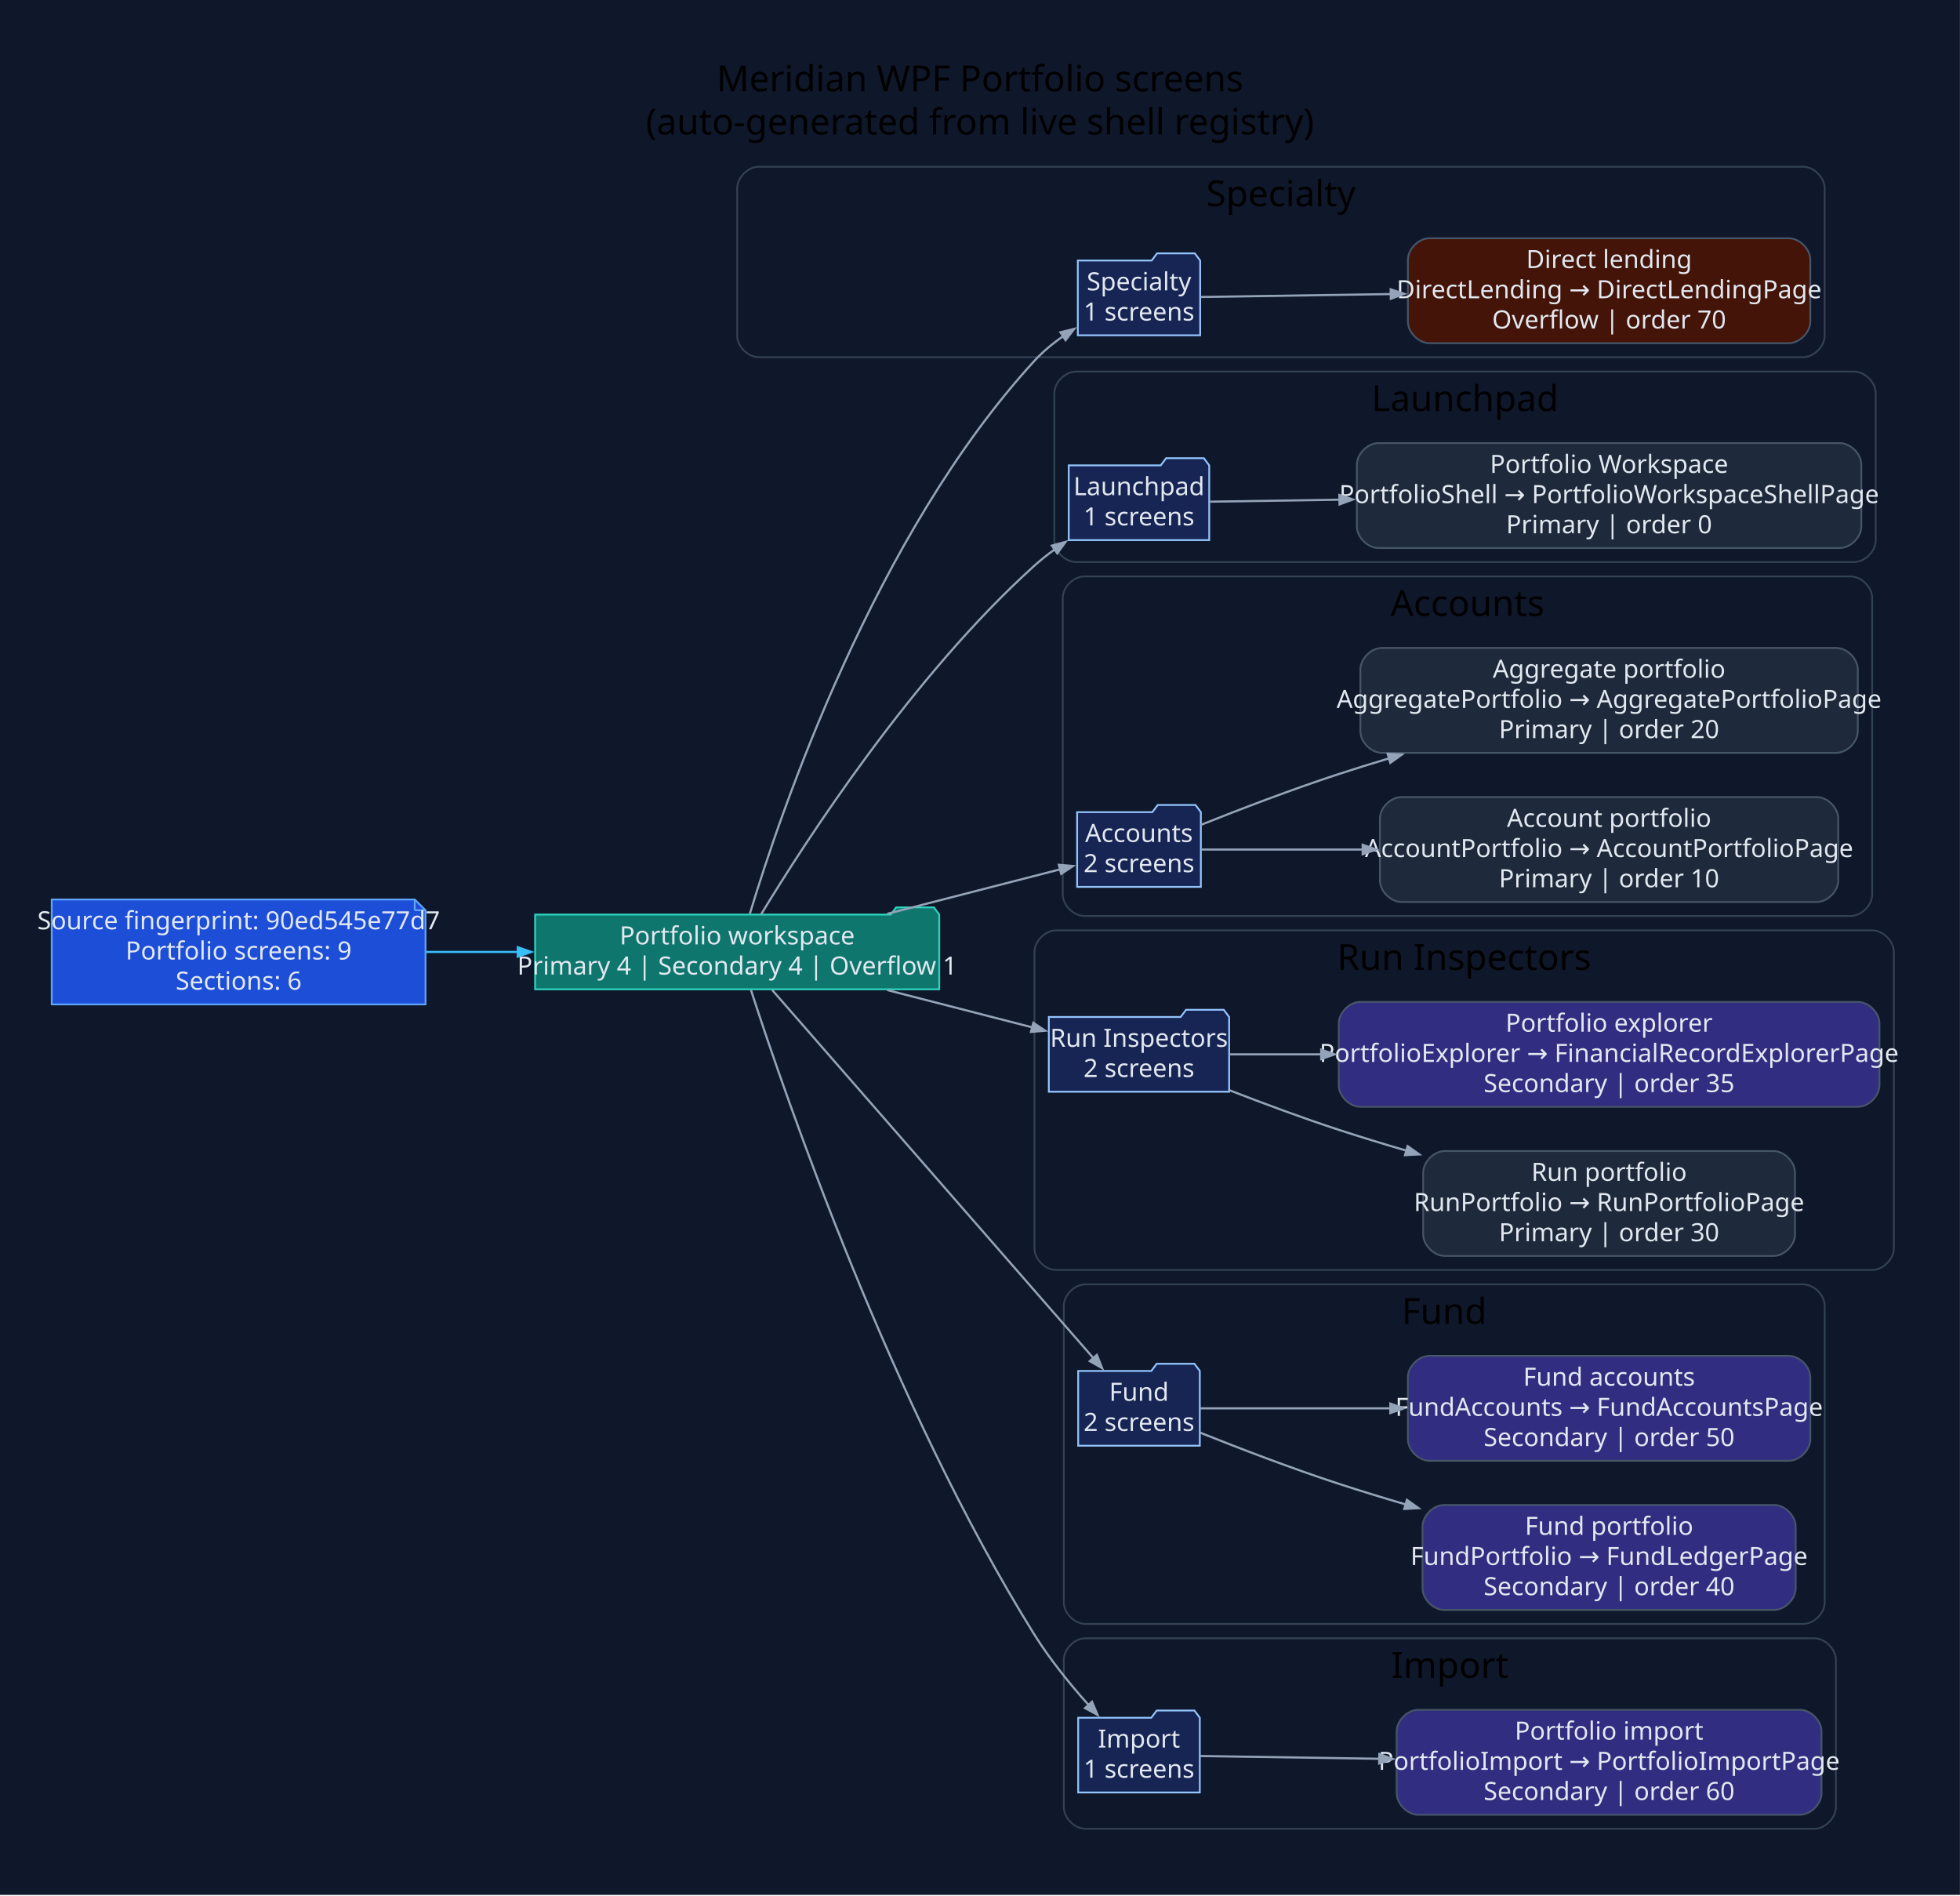
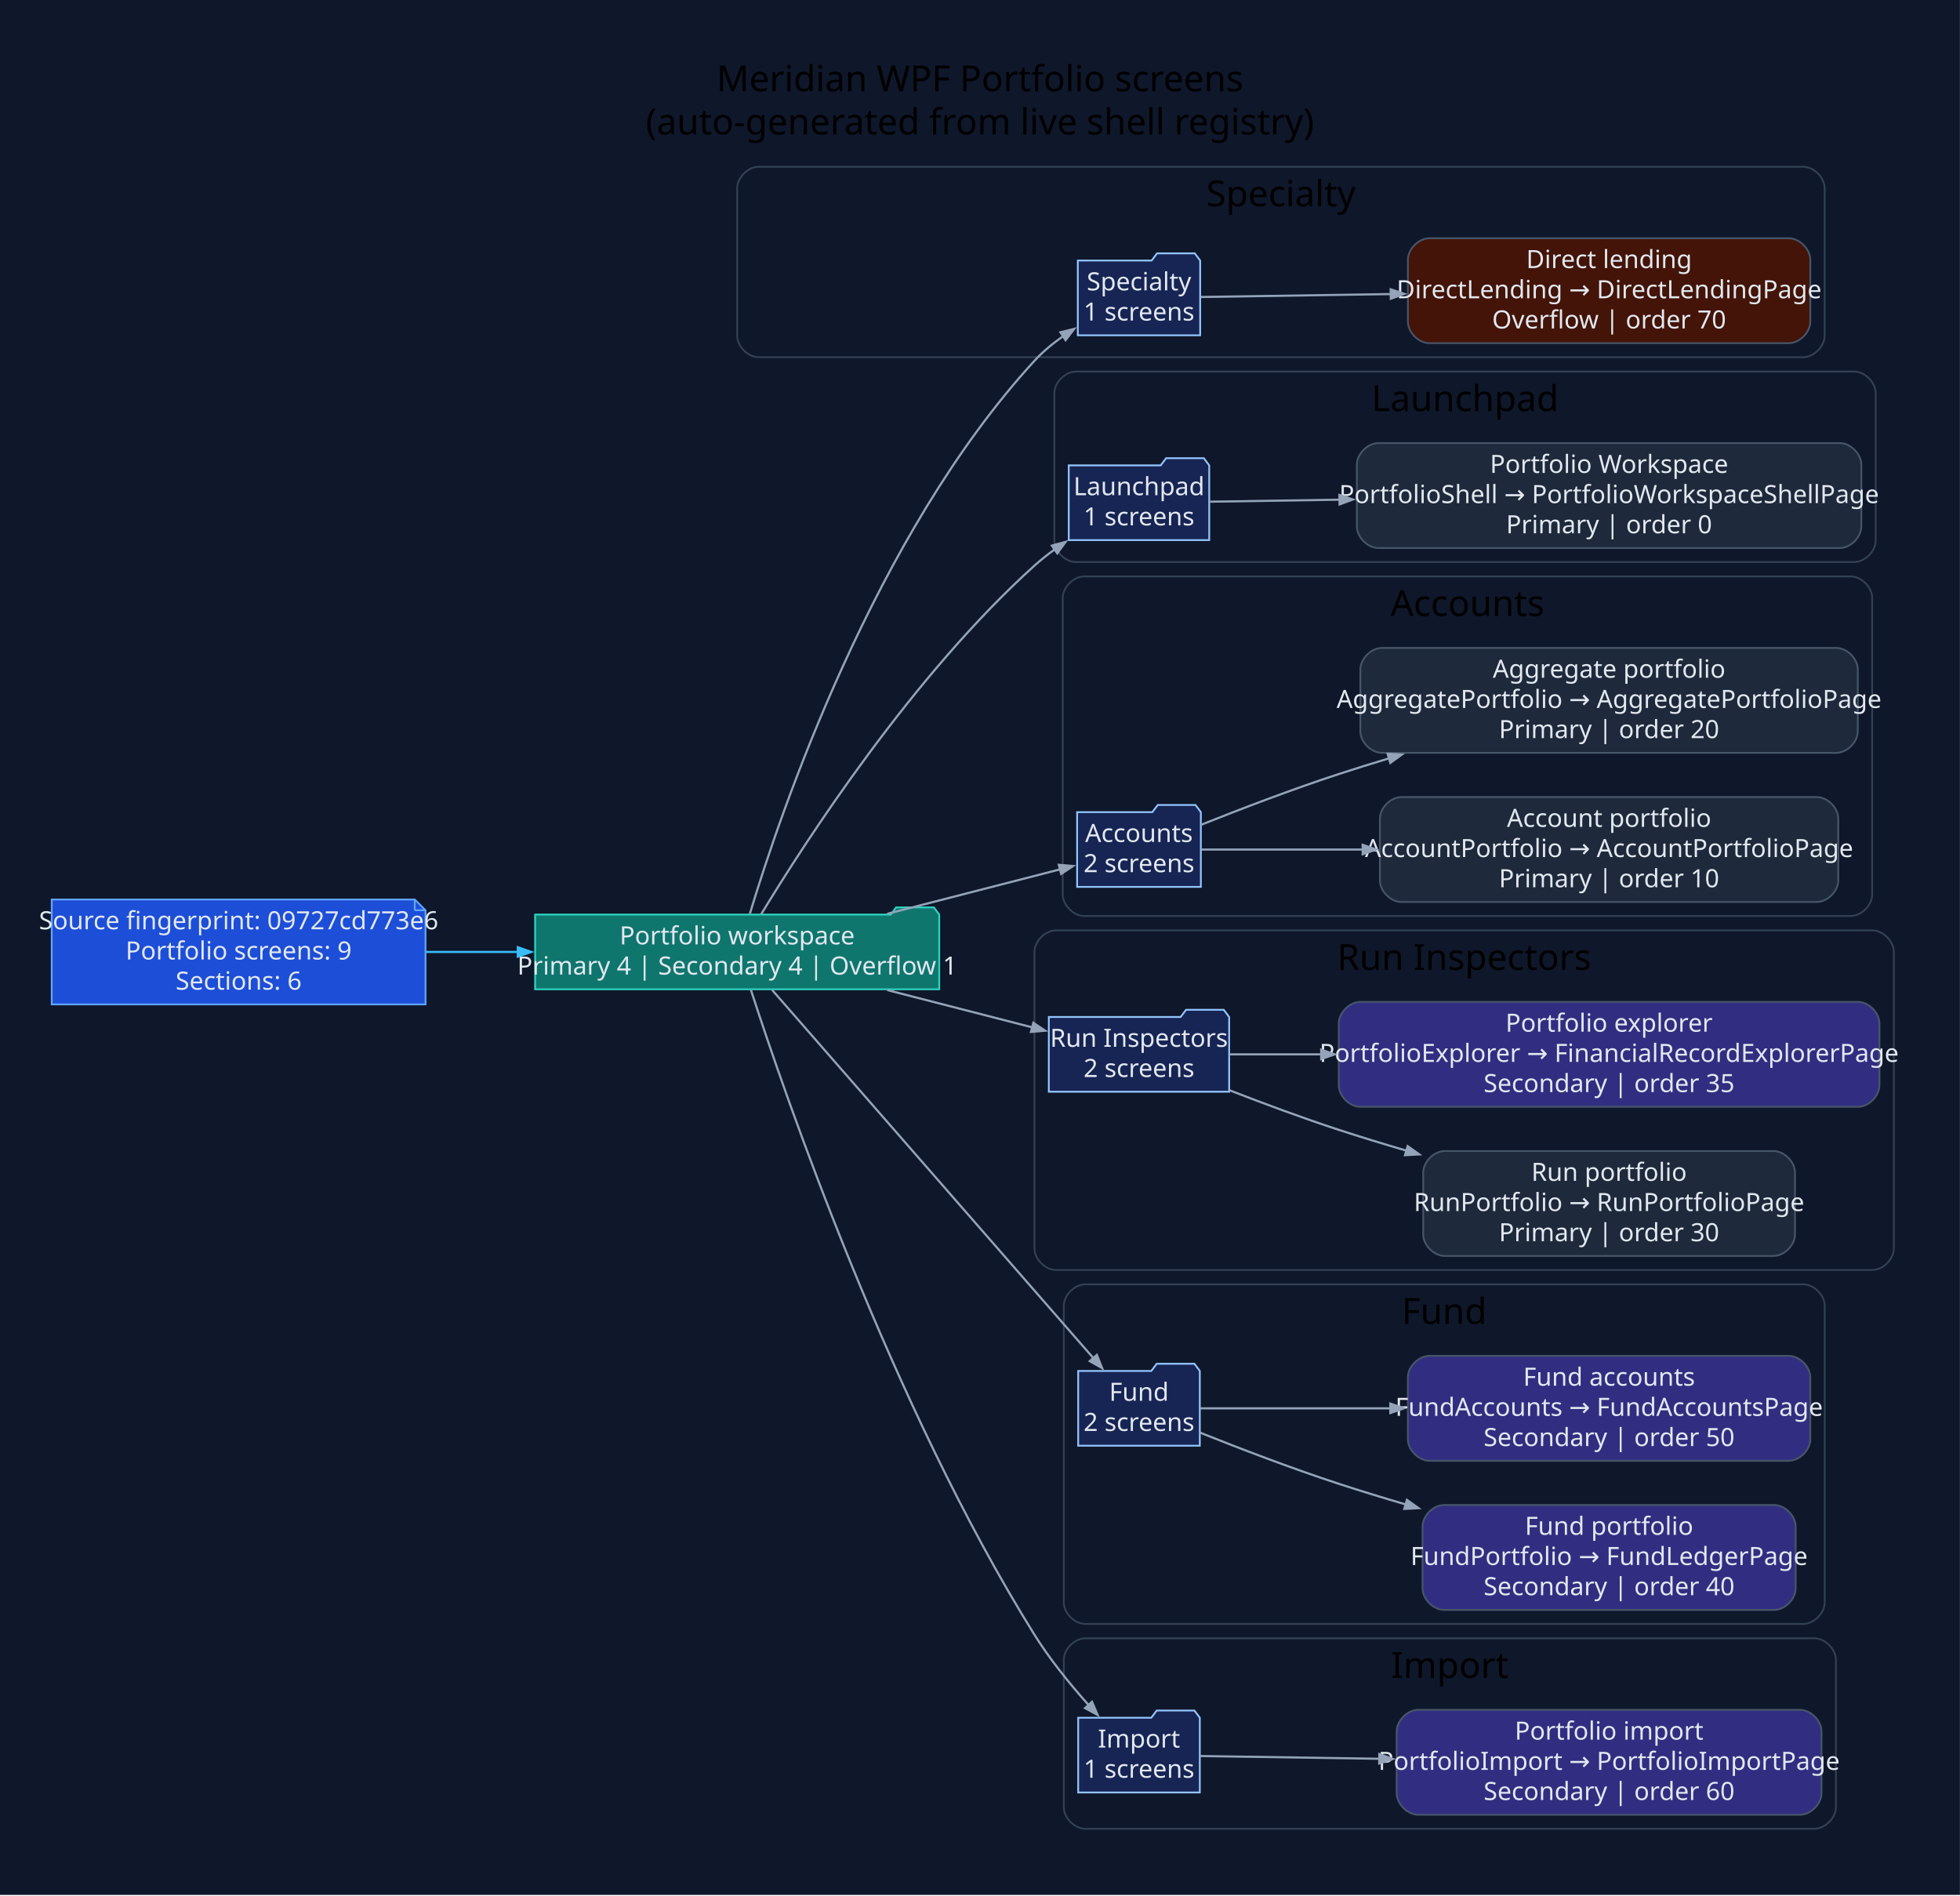
<svg xmlns="http://www.w3.org/2000/svg" width="1091pt" height="1055pt" viewBox="0.00 0.00 1091.00 1055.00">
  <g id="graph0" class="graph" transform="scale(1 1) rotate(0) translate(28.8 1025.8)">
    <polygon fill="#0f172a" stroke="none" points="-28.8,28.8 -28.8,-1025.8 1062.16,-1025.8 1062.16,28.8 -28.8,28.8" />
    <text xml:space="preserve" text-anchor="middle" x="516.68" y="-975" font-family="Segoe UI" font-size="20.00">Meridian WPF Portfolio screens</text>
    <text xml:space="preserve" text-anchor="middle" x="516.68" y="-951" font-family="Segoe UI" font-size="20.00">(auto-generated from live shell registry)</text>
    <g id="clust1" class="cluster">
      <path fill="#0f172a" stroke="#334155" d="M393.54,-827C393.54,-827 974.87,-827 974.87,-827 980.87,-827 986.87,-833 986.87,-839 986.87,-839 986.87,-921 986.87,-921 986.87,-927 980.87,-933 974.87,-933 974.87,-933 393.54,-933 393.54,-933 387.54,-933 381.54,-927 381.54,-921 381.54,-921 381.54,-839 381.54,-839 381.54,-833 387.54,-827 393.54,-827" />
      <text xml:space="preserve" text-anchor="middle" x="684.2" y="-911" font-family="Segoe UI" font-size="20.00">Specialty</text>
    </g>
    <g id="clust2" class="cluster">
      <path fill="#0f172a" stroke="#334155" d="M570.1,-713C570.1,-713 1003.27,-713 1003.27,-713 1009.27,-713 1015.27,-719 1015.27,-725 1015.27,-725 1015.27,-807 1015.27,-807 1015.27,-813 1009.27,-819 1003.27,-819 1003.27,-819 570.1,-819 570.1,-819 564.1,-819 558.1,-813 558.1,-807 558.1,-807 558.1,-725 558.1,-725 558.1,-719 564.1,-713 570.1,-713" />
      <text xml:space="preserve" text-anchor="middle" x="786.69" y="-797" font-family="Segoe UI" font-size="20.00">Launchpad</text>
    </g>
    <g id="clust3" class="cluster">
      <path fill="#0f172a" stroke="#334155" d="M574.76,-516C574.76,-516 1001.31,-516 1001.31,-516 1007.31,-516 1013.31,-522 1013.31,-528 1013.31,-528 1013.31,-693 1013.31,-693 1013.31,-699 1007.31,-705 1001.31,-705 1001.31,-705 574.76,-705 574.76,-705 568.76,-705 562.76,-699 562.76,-693 562.76,-693 562.76,-528 562.76,-528 562.76,-522 568.76,-516 574.76,-516" />
      <text xml:space="preserve" text-anchor="middle" x="788.04" y="-683" font-family="Segoe UI" font-size="20.00">Accounts</text>
    </g>
    <g id="clust4" class="cluster">
      <path fill="#0f172a" stroke="#334155" d="M559.01,-319C559.01,-319 1013.36,-319 1013.36,-319 1019.36,-319 1025.36,-325 1025.36,-331 1025.36,-331 1025.36,-496 1025.36,-496 1025.36,-502 1019.36,-508 1013.36,-508 1013.36,-508 559.01,-508 559.01,-508 553.01,-508 547.01,-502 547.01,-496 547.01,-496 547.01,-331 547.01,-331 547.01,-325 553.01,-319 559.01,-319" />
      <text xml:space="preserve" text-anchor="middle" x="786.19" y="-486" font-family="Segoe UI" font-size="20.00">Run Inspectors</text>
    </g>
    <g id="clust5" class="cluster">
      <path fill="#0f172a" stroke="#334155" d="M575.35,-122C575.35,-122 974.89,-122 974.89,-122 980.89,-122 986.89,-128 986.89,-134 986.89,-134 986.89,-299 986.89,-299 986.89,-305 980.89,-311 974.89,-311 974.89,-311 575.35,-311 575.35,-311 569.35,-311 563.35,-305 563.35,-299 563.35,-299 563.35,-134 563.35,-134 563.35,-128 569.35,-122 575.35,-122" />
      <text xml:space="preserve" text-anchor="middle" x="775.12" y="-289" font-family="Segoe UI" font-size="20.00">Fund</text>
    </g>
    <g id="clust6" class="cluster">
      <path fill="#0f172a" stroke="#334155" d="M575.35,-8C575.35,-8 981.11,-8 981.11,-8 987.11,-8 993.11,-14 993.11,-20 993.11,-20 993.11,-102 993.11,-102 993.11,-108 987.11,-114 981.11,-114 981.11,-114 575.35,-114 575.35,-114 569.35,-114 563.35,-108 563.35,-102 563.35,-102 563.35,-20 563.35,-20 563.35,-14 569.35,-8 575.35,-8" />
      <text xml:space="preserve" text-anchor="middle" x="778.23" y="-92" font-family="Segoe UI" font-size="20.00">Import</text>
    </g>
    <g id="node1" class="node">
      <polygon fill="#1d4ed8" stroke="#60a5fa" points="202.06,-525.2 0,-525.2 0,-466.8 208.06,-466.8 208.06,-519.2 202.06,-525.2" />
      <polyline fill="none" stroke="#60a5fa" points="202.06,-525.2 202.06,-519.2" />
      <polyline fill="none" stroke="#60a5fa" points="208.06,-519.2 202.06,-519.2" />
-       <text xml:space="preserve" text-anchor="middle" x="104.03" y="-508.6" font-family="Segoe UI" font-size="14.00" fill="#e2e8f0">Source fingerprint: 90ed545e77d7</text>
+       <text xml:space="preserve" text-anchor="middle" x="104.03" y="-508.6" font-family="Segoe UI" font-size="14.00" fill="#e2e8f0">Source fingerprint: 09727cd773e6</text>
      <text xml:space="preserve" text-anchor="middle" x="104.03" y="-491.8" font-family="Segoe UI" font-size="14.00" fill="#e2e8f0">Portfolio screens: 9</text>
      <text xml:space="preserve" text-anchor="middle" x="104.03" y="-475" font-family="Segoe UI" font-size="14.00" fill="#e2e8f0">Sections: 6</text>
    </g>
    <g id="node2" class="node">
      <polygon fill="#0f766e" stroke="#2dd4bf" points="494.01,-516.8 491.01,-520.8 470.01,-520.8 467.01,-516.8 269.06,-516.8 269.06,-475.2 494.01,-475.2 494.01,-516.8" />
      <text xml:space="preserve" text-anchor="middle" x="381.54" y="-500.2" font-family="Segoe UI" font-size="14.00" fill="#e2e8f0">Portfolio workspace</text>
      <text xml:space="preserve" text-anchor="middle" x="381.54" y="-483.4" font-family="Segoe UI" font-size="14.00" fill="#e2e8f0">Primary 4 | Secondary 4 | Overflow 1</text>
    </g>
    <g id="edge1" class="edge">
      <path fill="none" stroke="#38bdf8" stroke-width="1.2" d="M208.4,-496C225.18,-496 242.68,-496 259.82,-496" />
      <polygon fill="#38bdf8" stroke="#38bdf8" stroke-width="1.2" points="259.43,-498.63 266.93,-496 259.43,-493.38 259.43,-498.63" />
    </g>
    <g id="node3" class="node">
      <polygon fill="#172554" stroke="#93c5fd" points="639.25,-880.8 636.25,-884.8 615.25,-884.8 612.25,-880.8 571.15,-880.8 571.15,-839.2 639.25,-839.2 639.25,-880.8" />
      <text xml:space="preserve" text-anchor="middle" x="605.2" y="-864.2" font-family="Segoe UI" font-size="14.00" fill="#e2e8f0">Specialty</text>
      <text xml:space="preserve" text-anchor="middle" x="605.2" y="-847.4" font-family="Segoe UI" font-size="14.00" fill="#e2e8f0">1 screens</text>
    </g>
    <g id="edge2" class="edge">
      <path fill="none" stroke="#94a3b8" stroke-width="1.2" d="M388.6,-517.25C405.51,-573.36 457.84,-727.85 547.01,-825 551.71,-830.13 557.34,-834.77 563.2,-838.87" />
      <polygon fill="#94a3b8" stroke="#94a3b8" stroke-width="1.2" points="561.46,-840.87 569.17,-842.78 564.33,-836.47 561.46,-840.87" />
    </g>
    <g id="node5" class="node">
      <polygon fill="#172554" stroke="#93c5fd" points="644.29,-766.8 641.29,-770.8 620.29,-770.8 617.29,-766.8 566.1,-766.8 566.1,-725.2 644.29,-725.2 644.29,-766.8" />
      <text xml:space="preserve" text-anchor="middle" x="605.2" y="-750.2" font-family="Segoe UI" font-size="14.00" fill="#e2e8f0">Launchpad</text>
      <text xml:space="preserve" text-anchor="middle" x="605.2" y="-733.4" font-family="Segoe UI" font-size="14.00" fill="#e2e8f0">1 screens</text>
    </g>
    <g id="edge4" class="edge">
      <path fill="none" stroke="#94a3b8" stroke-width="1.2" d="M394.89,-516.98C419.75,-557.97 479.28,-649.96 547.01,-711 550.49,-714.13 554.28,-717.15 558.21,-720" />
      <polygon fill="#94a3b8" stroke="#94a3b8" stroke-width="1.2" points="556.72,-722.16 564.39,-724.25 559.7,-717.84 556.72,-722.16" />
    </g>
    <g id="node7" class="node">
      <polygon fill="#172554" stroke="#93c5fd" points="639.64,-573.8 636.64,-577.8 615.64,-577.8 612.64,-573.8 570.76,-573.8 570.76,-532.2 639.64,-532.2 639.64,-573.8" />
      <text xml:space="preserve" text-anchor="middle" x="605.2" y="-557.2" font-family="Segoe UI" font-size="14.00" fill="#e2e8f0">Accounts</text>
      <text xml:space="preserve" text-anchor="middle" x="605.2" y="-540.4" font-family="Segoe UI" font-size="14.00" fill="#e2e8f0">2 screens</text>
    </g>
    <g id="edge6" class="edge">
      <path fill="none" stroke="#94a3b8" stroke-width="1.2" d="M465.07,-517.22C497.81,-525.64 534.07,-534.97 561.37,-541.99" />
      <polygon fill="#94a3b8" stroke="#94a3b8" stroke-width="1.2" points="560.58,-544.5 568.5,-543.82 561.89,-539.41 560.58,-544.5" />
    </g>
    <g id="node10" class="node">
      <polygon fill="#172554" stroke="#93c5fd" points="655.39,-459.8 652.39,-463.8 631.39,-463.8 628.39,-459.8 555.01,-459.8 555.01,-418.2 655.39,-418.2 655.39,-459.8" />
      <text xml:space="preserve" text-anchor="middle" x="605.2" y="-443.2" font-family="Segoe UI" font-size="14.00" fill="#e2e8f0">Run Inspectors</text>
      <text xml:space="preserve" text-anchor="middle" x="605.2" y="-426.4" font-family="Segoe UI" font-size="14.00" fill="#e2e8f0">2 screens</text>
    </g>
    <g id="edge9" class="edge">
      <path fill="none" stroke="#94a3b8" stroke-width="1.2" d="M465.07,-474.78C491.93,-467.87 521.17,-460.35 545.87,-454" />
      <polygon fill="#94a3b8" stroke="#94a3b8" stroke-width="1.2" points="546.39,-456.58 553,-452.17 545.08,-451.49 546.39,-456.58" />
    </g>
    <g id="node13" class="node">
      <polygon fill="#172554" stroke="#93c5fd" points="639.05,-262.8 636.05,-266.8 615.05,-266.8 612.05,-262.8 571.35,-262.8 571.35,-221.2 639.05,-221.2 639.05,-262.8" />
      <text xml:space="preserve" text-anchor="middle" x="605.2" y="-246.2" font-family="Segoe UI" font-size="14.00" fill="#e2e8f0">Fund</text>
      <text xml:space="preserve" text-anchor="middle" x="605.2" y="-229.4" font-family="Segoe UI" font-size="14.00" fill="#e2e8f0">2 screens</text>
    </g>
    <g id="edge12" class="edge">
      <path fill="none" stroke="#94a3b8" stroke-width="1.2" d="M401.05,-474.78C441,-429 535.27,-320.98 579.93,-269.81" />
      <polygon fill="#94a3b8" stroke="#94a3b8" stroke-width="1.2" points="581.74,-271.73 584.69,-264.35 577.79,-268.27 581.74,-271.73" />
    </g>
    <g id="node16" class="node">
      <polygon fill="#172554" stroke="#93c5fd" points="639.05,-69.8 636.05,-73.8 615.05,-73.8 612.05,-69.8 571.35,-69.8 571.35,-28.2 639.05,-28.2 639.05,-69.8" />
      <text xml:space="preserve" text-anchor="middle" x="605.2" y="-53.2" font-family="Segoe UI" font-size="14.00" fill="#e2e8f0">Import</text>
      <text xml:space="preserve" text-anchor="middle" x="605.2" y="-36.4" font-family="Segoe UI" font-size="14.00" fill="#e2e8f0">1 screens</text>
    </g>
    <g id="edge15" class="edge">
      <path fill="none" stroke="#94a3b8" stroke-width="1.2" d="M389.23,-474.74C408.48,-415.27 467.71,-243.19 547.01,-116 555.59,-102.24 566.87,-88.39 577.14,-76.88" />
      <polygon fill="#94a3b8" stroke="#94a3b8" stroke-width="1.2" points="579.04,-78.7 582.15,-71.38 575.16,-75.16 579.04,-78.7" />
    </g>
    <g id="node4" class="node">
      <path fill="#431407" stroke="#475569" d="M966.87,-893.2C966.87,-893.2 766.88,-893.2 766.88,-893.2 760.88,-893.2 754.88,-887.2 754.88,-881.2 754.88,-881.2 754.88,-846.8 754.88,-846.8 754.88,-840.8 760.88,-834.8 766.88,-834.8 766.88,-834.8 966.87,-834.8 966.87,-834.8 972.87,-834.8 978.87,-840.8 978.87,-846.8 978.87,-846.8 978.87,-881.2 978.87,-881.2 978.87,-887.2 972.87,-893.2 966.87,-893.2" />
      <text xml:space="preserve" text-anchor="middle" x="866.87" y="-876.6" font-family="Segoe UI" font-size="14.00" fill="#e2e8f0">Direct lending</text>
      <text xml:space="preserve" text-anchor="middle" x="866.87" y="-859.8" font-family="Segoe UI" font-size="14.00" fill="#e2e8f0">DirectLending → DirectLendingPage</text>
      <text xml:space="preserve" text-anchor="middle" x="866.87" y="-843" font-family="Segoe UI" font-size="14.00" fill="#e2e8f0">Overflow | order 70</text>
    </g>
    <g id="edge3" class="edge">
      <path fill="none" stroke="#94a3b8" stroke-width="1.2" d="M639.61,-860.51C666.69,-860.93 706.58,-861.55 745.36,-862.14" />
      <polygon fill="#94a3b8" stroke="#94a3b8" stroke-width="1.2" points="745.3,-864.77 752.84,-862.26 745.38,-859.52 745.3,-864.77" />
    </g>
    <g id="node6" class="node">
      <path fill="#1e293b" stroke="#475569" d="M995.27,-779.2C995.27,-779.2 738.48,-779.2 738.48,-779.2 732.48,-779.2 726.48,-773.2 726.48,-767.2 726.48,-767.2 726.48,-732.8 726.48,-732.8 726.48,-726.8 732.48,-720.8 738.48,-720.8 738.48,-720.8 995.27,-720.8 995.27,-720.8 1001.27,-720.8 1007.27,-726.8 1007.27,-732.8 1007.27,-732.8 1007.27,-767.2 1007.27,-767.2 1007.27,-773.2 1001.27,-779.2 995.27,-779.2" />
      <text xml:space="preserve" text-anchor="middle" x="866.87" y="-762.6" font-family="Segoe UI" font-size="14.00" fill="#e2e8f0">Portfolio Workspace</text>
      <text xml:space="preserve" text-anchor="middle" x="866.87" y="-745.8" font-family="Segoe UI" font-size="14.00" fill="#e2e8f0">PortfolioShell → PortfolioWorkspaceShellPage</text>
      <text xml:space="preserve" text-anchor="middle" x="866.87" y="-729" font-family="Segoe UI" font-size="14.00" fill="#e2e8f0">Primary | order 0</text>
    </g>
    <g id="edge5" class="edge">
      <path fill="none" stroke="#94a3b8" stroke-width="1.2" d="M644.79,-746.59C664.66,-746.9 690.29,-747.3 717.01,-747.71" />
      <polygon fill="#94a3b8" stroke="#94a3b8" stroke-width="1.2" points="716.76,-750.33 724.3,-747.82 716.84,-745.08 716.76,-750.33" />
    </g>
    <g id="node8" class="node">
      <path fill="#1e293b" stroke="#475569" d="M982.44,-582.2C982.44,-582.2 751.31,-582.2 751.31,-582.2 745.31,-582.2 739.31,-576.2 739.31,-570.2 739.31,-570.2 739.31,-535.8 739.31,-535.8 739.31,-529.8 745.31,-523.8 751.31,-523.8 751.31,-523.8 982.44,-523.8 982.44,-523.8 988.44,-523.8 994.44,-529.8 994.44,-535.8 994.44,-535.8 994.44,-570.2 994.44,-570.2 994.44,-576.2 988.44,-582.2 982.44,-582.2" />
      <text xml:space="preserve" text-anchor="middle" x="866.87" y="-565.6" font-family="Segoe UI" font-size="14.00" fill="#e2e8f0">Account portfolio</text>
      <text xml:space="preserve" text-anchor="middle" x="866.87" y="-548.8" font-family="Segoe UI" font-size="14.00" fill="#e2e8f0">AccountPortfolio → AccountPortfolioPage</text>
      <text xml:space="preserve" text-anchor="middle" x="866.87" y="-532" font-family="Segoe UI" font-size="14.00" fill="#e2e8f0">Primary | order 10</text>
    </g>
    <g id="edge7" class="edge">
      <path fill="none" stroke="#94a3b8" stroke-width="1.2" d="M639.88,-553C663.37,-553 696.42,-553 730.01,-553" />
      <polygon fill="#94a3b8" stroke="#94a3b8" stroke-width="1.2" points="729.71,-555.63 737.21,-553 729.71,-550.38 729.71,-555.63" />
    </g>
    <g id="node9" class="node">
      <path fill="#1e293b" stroke="#475569" d="M993.31,-665.2C993.31,-665.2 740.43,-665.2 740.43,-665.2 734.43,-665.2 728.43,-659.2 728.43,-653.2 728.43,-653.2 728.43,-618.8 728.43,-618.8 728.43,-612.8 734.43,-606.8 740.43,-606.8 740.43,-606.8 993.31,-606.8 993.31,-606.8 999.31,-606.8 1005.31,-612.8 1005.31,-618.8 1005.31,-618.8 1005.31,-653.2 1005.31,-653.2 1005.31,-659.2 999.31,-665.2 993.31,-665.2" />
      <text xml:space="preserve" text-anchor="middle" x="866.87" y="-648.6" font-family="Segoe UI" font-size="14.00" fill="#e2e8f0">Aggregate portfolio</text>
      <text xml:space="preserve" text-anchor="middle" x="866.87" y="-631.8" font-family="Segoe UI" font-size="14.00" fill="#e2e8f0">AggregatePortfolio → AggregatePortfolioPage</text>
      <text xml:space="preserve" text-anchor="middle" x="866.87" y="-615" font-family="Segoe UI" font-size="14.00" fill="#e2e8f0">Primary | order 20</text>
    </g>
    <g id="edge8" class="edge">
      <path fill="none" stroke="#94a3b8" stroke-width="1.2" d="M639.65,-566.72C661.34,-575.37 690.31,-586.48 716.39,-595 725.49,-597.98 734.96,-600.92 744.5,-603.78" />
      <polygon fill="#94a3b8" stroke="#94a3b8" stroke-width="1.2" points="743.61,-606.25 751.55,-605.86 745.1,-601.22 743.61,-606.25" />
    </g>
    <g id="node11" class="node">
      <path fill="#1e293b" stroke="#475569" d="M958.35,-385.2C958.35,-385.2 775.4,-385.2 775.4,-385.2 769.4,-385.2 763.4,-379.2 763.4,-373.2 763.4,-373.2 763.4,-338.8 763.4,-338.8 763.4,-332.8 769.4,-326.8 775.4,-326.8 775.4,-326.8 958.35,-326.8 958.35,-326.8 964.35,-326.8 970.35,-332.8 970.35,-338.8 970.35,-338.8 970.35,-373.2 970.35,-373.2 970.35,-379.2 964.35,-385.2 958.35,-385.2" />
      <text xml:space="preserve" text-anchor="middle" x="866.87" y="-368.6" font-family="Segoe UI" font-size="14.00" fill="#e2e8f0">Run portfolio</text>
      <text xml:space="preserve" text-anchor="middle" x="866.87" y="-351.8" font-family="Segoe UI" font-size="14.00" fill="#e2e8f0">RunPortfolio → RunPortfolioPage</text>
      <text xml:space="preserve" text-anchor="middle" x="866.87" y="-335" font-family="Segoe UI" font-size="14.00" fill="#e2e8f0">Primary | order 30</text>
    </g>
    <g id="edge10" class="edge">
      <path fill="none" stroke="#94a3b8" stroke-width="1.2" d="M655.75,-418.95C674.59,-411.63 696.34,-403.55 716.39,-397 728.54,-393.03 741.34,-389.11 754.12,-385.38" />
      <polygon fill="#94a3b8" stroke="#94a3b8" stroke-width="1.2" points="754.74,-387.93 761.21,-383.33 753.28,-382.89 754.74,-387.93" />
    </g>
    <g id="node12" class="node">
      <path fill="#312e81" stroke="#475569" d="M1005.36,-468.2C1005.36,-468.2 728.39,-468.2 728.39,-468.2 722.39,-468.2 716.39,-462.2 716.39,-456.2 716.39,-456.2 716.39,-421.8 716.39,-421.8 716.39,-415.8 722.39,-409.8 728.39,-409.8 728.39,-409.8 1005.36,-409.8 1005.36,-409.8 1011.36,-409.8 1017.36,-415.8 1017.36,-421.8 1017.36,-421.8 1017.36,-456.2 1017.36,-456.2 1017.36,-462.2 1011.36,-468.2 1005.36,-468.2" />
      <text xml:space="preserve" text-anchor="middle" x="866.87" y="-451.6" font-family="Segoe UI" font-size="14.00" fill="#e2e8f0">Portfolio explorer</text>
      <text xml:space="preserve" text-anchor="middle" x="866.87" y="-434.8" font-family="Segoe UI" font-size="14.00" fill="#e2e8f0">PortfolioExplorer → FinancialRecordExplorerPage</text>
      <text xml:space="preserve" text-anchor="middle" x="866.87" y="-418" font-family="Segoe UI" font-size="14.00" fill="#e2e8f0">Secondary | order 35</text>
    </g>
    <g id="edge11" class="edge">
      <path fill="none" stroke="#94a3b8" stroke-width="1.2" d="M655.65,-439C670.83,-439 688.42,-439 706.84,-439" />
      <polygon fill="#94a3b8" stroke="#94a3b8" stroke-width="1.2" points="706.62,-441.63 714.12,-439 706.62,-436.38 706.62,-441.63" />
    </g>
    <g id="node14" class="node">
      <path fill="#312e81" stroke="#475569" d="M958.73,-188.2C958.73,-188.2 775.02,-188.2 775.02,-188.2 769.02,-188.2 763.02,-182.2 763.02,-176.2 763.02,-176.2 763.02,-141.8 763.02,-141.8 763.02,-135.8 769.02,-129.8 775.02,-129.8 775.02,-129.8 958.73,-129.8 958.73,-129.8 964.73,-129.8 970.73,-135.8 970.73,-141.8 970.73,-141.8 970.73,-176.2 970.73,-176.2 970.73,-182.2 964.73,-188.2 958.73,-188.2" />
      <text xml:space="preserve" text-anchor="middle" x="866.87" y="-171.6" font-family="Segoe UI" font-size="14.00" fill="#e2e8f0">Fund portfolio</text>
      <text xml:space="preserve" text-anchor="middle" x="866.87" y="-154.8" font-family="Segoe UI" font-size="14.00" fill="#e2e8f0">FundPortfolio → FundLedgerPage</text>
      <text xml:space="preserve" text-anchor="middle" x="866.87" y="-138" font-family="Segoe UI" font-size="14.00" fill="#e2e8f0">Secondary | order 40</text>
    </g>
    <g id="edge13" class="edge">
      <path fill="none" stroke="#94a3b8" stroke-width="1.2" d="M639.17,-228.48C660.91,-219.8 690.12,-208.59 716.39,-200 728.44,-196.06 741.12,-192.18 753.79,-188.47" />
      <polygon fill="#94a3b8" stroke="#94a3b8" stroke-width="1.2" points="754.34,-191.05 760.81,-186.44 752.87,-186.01 754.34,-191.05" />
    </g>
    <g id="node15" class="node">
      <path fill="#312e81" stroke="#475569" d="M966.89,-271.2C966.89,-271.2 766.85,-271.2 766.85,-271.2 760.85,-271.2 754.85,-265.2 754.85,-259.2 754.85,-259.2 754.85,-224.8 754.85,-224.8 754.85,-218.8 760.85,-212.8 766.85,-212.8 766.85,-212.8 966.89,-212.8 966.89,-212.8 972.89,-212.8 978.89,-218.8 978.89,-224.8 978.89,-224.8 978.89,-259.2 978.89,-259.2 978.89,-265.2 972.89,-271.2 966.89,-271.2" />
      <text xml:space="preserve" text-anchor="middle" x="866.87" y="-254.6" font-family="Segoe UI" font-size="14.00" fill="#e2e8f0">Fund accounts</text>
      <text xml:space="preserve" text-anchor="middle" x="866.87" y="-237.8" font-family="Segoe UI" font-size="14.00" fill="#e2e8f0">FundAccounts → FundAccountsPage</text>
      <text xml:space="preserve" text-anchor="middle" x="866.87" y="-221" font-family="Segoe UI" font-size="14.00" fill="#e2e8f0">Secondary | order 50</text>
    </g>
    <g id="edge14" class="edge">
      <path fill="none" stroke="#94a3b8" stroke-width="1.2" d="M639.35,-242C666.37,-242 706.29,-242 745.12,-242" />
      <polygon fill="#94a3b8" stroke="#94a3b8" stroke-width="1.2" points="745.12,-244.63 752.62,-242 745.12,-239.38 745.12,-244.63" />
    </g>
    <g id="node17" class="node">
      <path fill="#312e81" stroke="#475569" d="M973.11,-74.2C973.11,-74.2 760.63,-74.2 760.63,-74.2 754.63,-74.2 748.63,-68.2 748.63,-62.2 748.63,-62.2 748.63,-27.8 748.63,-27.8 748.63,-21.8 754.63,-15.8 760.63,-15.8 760.63,-15.8 973.11,-15.8 973.11,-15.8 979.11,-15.8 985.11,-21.8 985.11,-27.8 985.11,-27.8 985.11,-62.2 985.11,-62.2 985.11,-68.2 979.11,-74.2 973.11,-74.2" />
      <text xml:space="preserve" text-anchor="middle" x="866.87" y="-57.6" font-family="Segoe UI" font-size="14.00" fill="#e2e8f0">Portfolio import</text>
      <text xml:space="preserve" text-anchor="middle" x="866.87" y="-40.8" font-family="Segoe UI" font-size="14.00" fill="#e2e8f0">PortfolioImport → PortfolioImportPage</text>
      <text xml:space="preserve" text-anchor="middle" x="866.87" y="-24" font-family="Segoe UI" font-size="14.00" fill="#e2e8f0">Secondary | order 60</text>
    </g>
    <g id="edge16" class="edge">
      <path fill="none" stroke="#94a3b8" stroke-width="1.2" d="M639.35,-48.49C665.05,-48.09 702.4,-47.52 739.39,-46.95" />
      <polygon fill="#94a3b8" stroke="#94a3b8" stroke-width="1.2" points="739,-49.58 746.45,-46.84 738.91,-44.33 739,-49.58" />
    </g>
  </g>
</svg>
